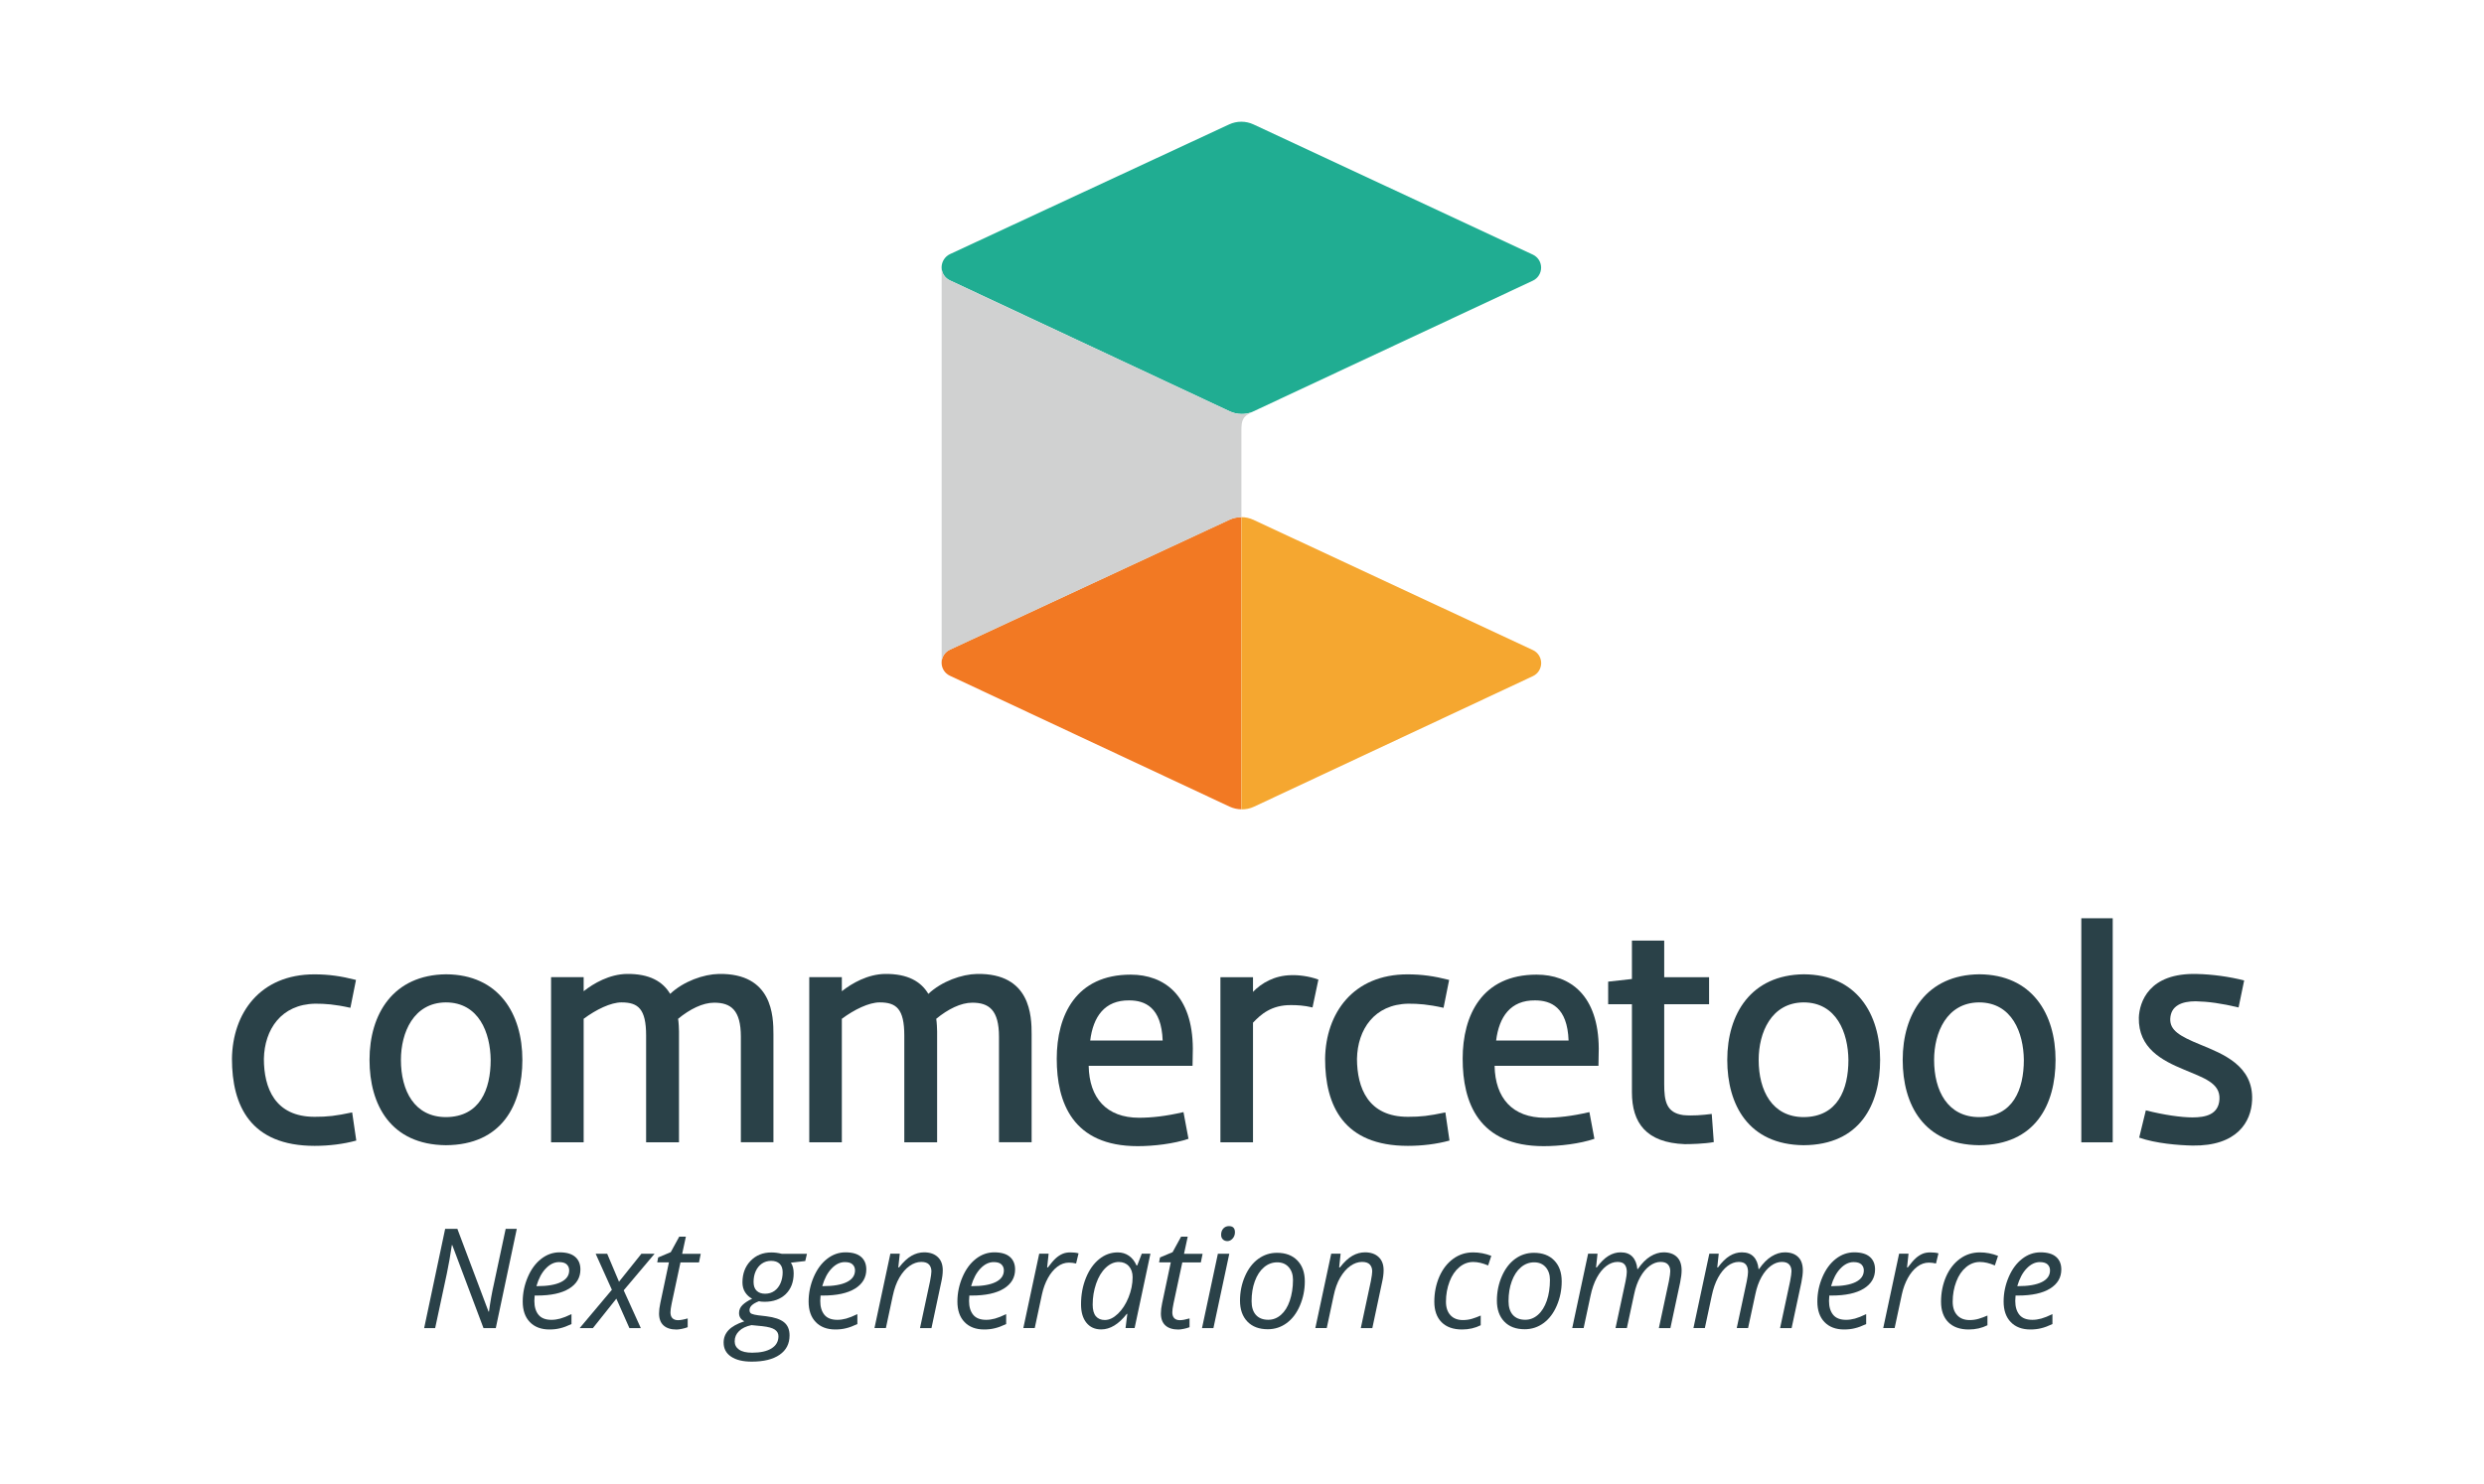
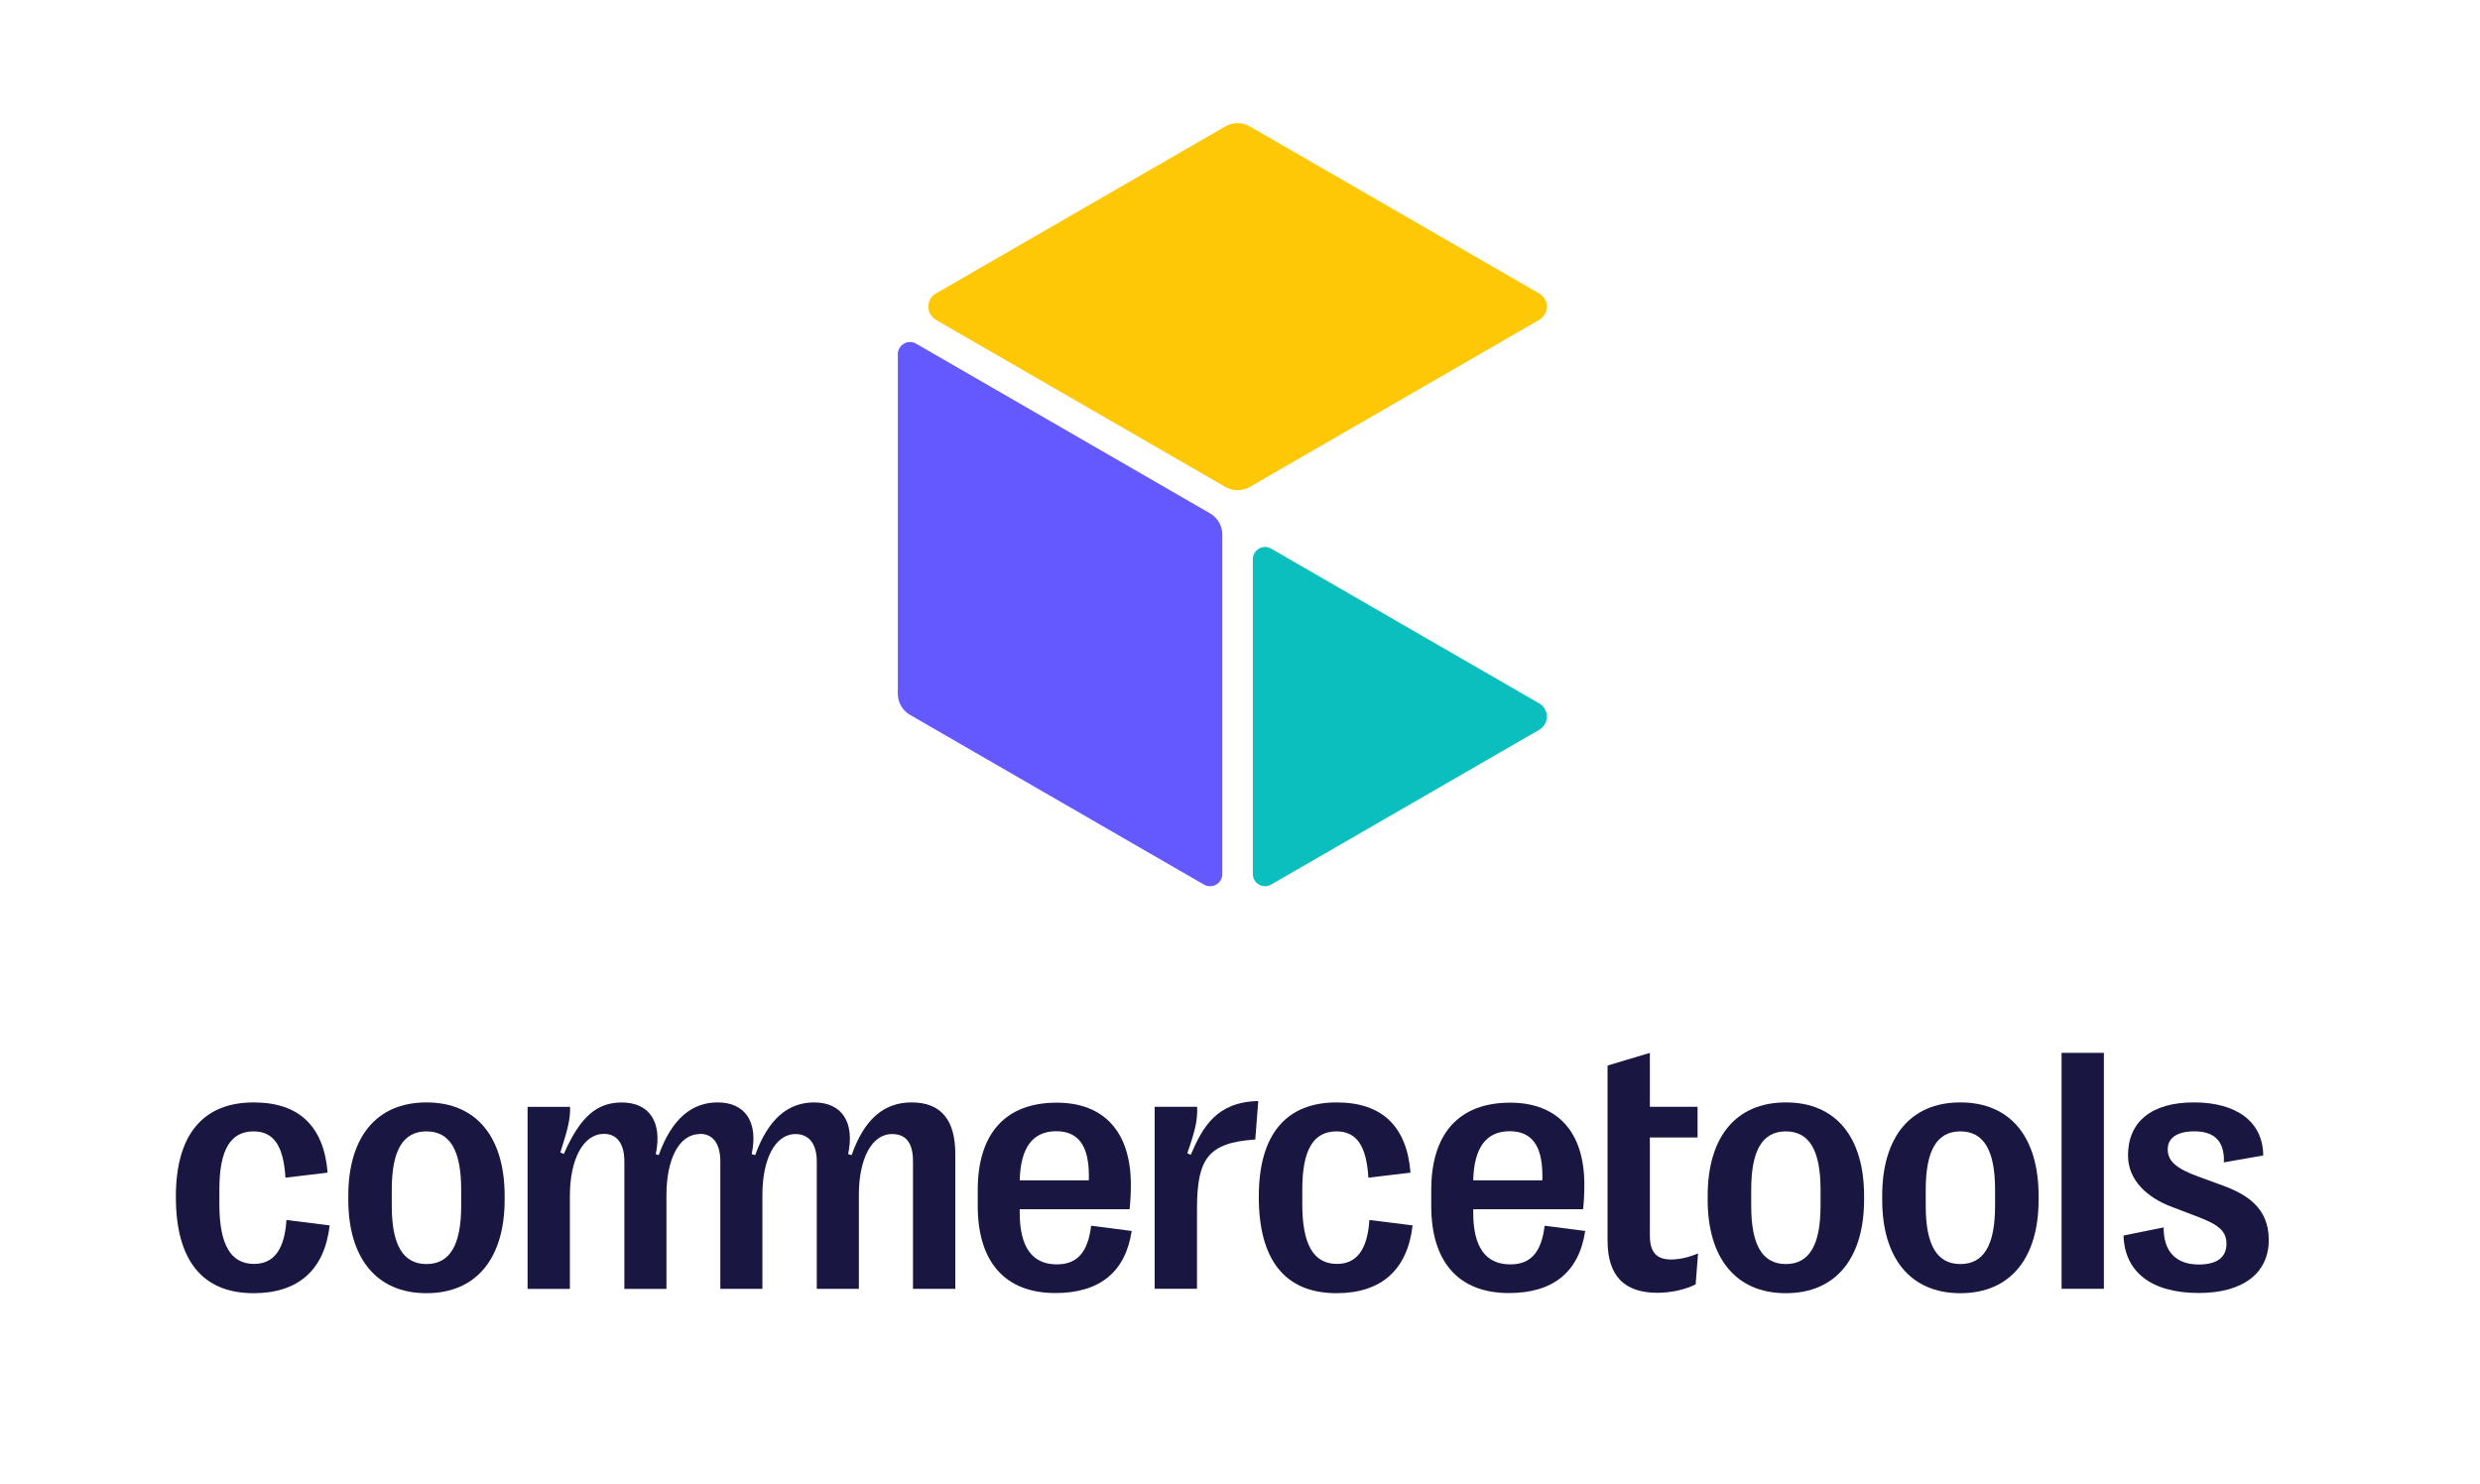
- <svg xmlns="http://www.w3.org/2000/svg" xmlns:xlink="http://www.w3.org/1999/xlink" version="1.1" id="commercetools" x="0px" y="0px" viewBox="0 0 422.36 252.28" style="enable-background:new 0 0 422.36 252.28;" xml:space="preserve">
-   <style type="text/css">
- 	.st0{fill:#2A4148;}
- 	.st1{clip-path:url(#SVGID_2_);fill:#2A4148;}
- 	.st2{fill:#F27923;}
- 	.st3{clip-path:url(#SVGID_4_);fill:#F5A730;}
- 	.st4{clip-path:url(#SVGID_4_);fill:#20AD92;}
- 	.st5{fill:#D0D1D1;}
- </style>
-   <g>
-     <g>
-       <path class="st0" d="M53.5,189.95c2.24,0,3.54-0.15,6.38-0.75l0.7,4.79c-2.19,0.6-4.64,0.9-7.08,0.9    c-10.92,0-14.06-6.83-14.06-14.81c0.1-7.78,4.79-14.36,14.01-14.36c2.44,0,4.54,0.3,7.08,0.95l-0.95,4.74    c-2.69-0.6-4.29-0.7-5.98-0.7c-5.79,0.1-8.63,4.39-8.73,9.38C44.87,185.01,46.72,189.95,53.5,189.95L53.5,189.95z" />
-       <path class="st0" d="M75.85,190c5.74-0.05,7.58-4.69,7.58-9.73c-0.05-4.59-1.99-9.78-7.63-9.78c-5.49,0.05-7.63,5.14-7.63,9.78    C68.17,185.51,70.46,190,75.85,190L75.85,190z M75.85,165.71c8.98,0.05,12.97,6.73,12.97,14.56c0,7.63-3.44,14.46-13.02,14.51    c-9.38-0.1-12.97-6.88-12.97-14.51C62.83,172.44,66.87,165.81,75.85,165.71L75.85,165.71z" />
-       <path class="st0" d="M125.97,194.29v-17.96c0-4.54-1.7-5.79-4.54-5.79c-1.94,0-4.14,1.1-6.13,2.74c0.1,0.6,0.15,1.8,0.15,2.15    v18.85h-5.59v-18.15c0-4.54-1.35-5.64-4.19-5.64c-1.8,0-4.29,1.2-6.43,2.79v21H93.7v-28.08h5.54v2.39    c1.7-1.35,4.39-2.89,7.33-2.94c3.89-0.05,6.13,1.3,7.38,3.39c2.29-2.15,5.69-3.34,8.28-3.39c9.13-0.15,9.28,7.18,9.28,10.27v18.35    H125.97L125.97,194.29z" />
-       <path class="st0" d="M169.86,194.29v-17.96c0-4.54-1.7-5.79-4.54-5.79c-1.94,0-4.14,1.1-6.13,2.74c0.1,0.6,0.15,1.8,0.15,2.15    v18.85h-5.58v-18.15c0-4.54-1.35-5.64-4.19-5.64c-1.8,0-4.29,1.2-6.43,2.79v21h-5.54v-28.08h5.54v2.39    c1.7-1.35,4.39-2.89,7.33-2.94c3.89-0.05,6.13,1.3,7.38,3.39c2.29-2.15,5.69-3.34,8.28-3.39c9.13-0.15,9.28,7.18,9.28,10.27v18.35    H169.86L169.86,194.29z" />
-       <path class="st0" d="M185.37,176.98h12.32c-0.2-5.69-3.04-6.83-5.69-6.83C187.81,170.1,185.87,172.94,185.37,176.98L185.37,176.98    z M201.23,189.15l0.85,4.54c-2.49,0.85-5.94,1.25-8.63,1.25c-11.07,0-13.77-7.43-13.77-14.86c0-7.43,3.29-14.31,12.57-14.31    c5.74,0,10.52,3.54,10.57,12.57l-0.05,2.94h-17.66c0.1,5.49,3.04,8.83,8.58,8.83C195.89,190.1,198.19,189.85,201.23,189.15    L201.23,189.15z" />
-       <path class="st0" d="M223.17,171.35c-1.45-0.35-2.69-0.4-3.59-0.4c-3.44-0.05-5.24,1.64-6.53,2.99v20.35h-5.54v-28.08h5.54v2.49    c1.45-1.5,3.64-2.79,6.48-2.84c1.15-0.05,3.04,0.15,4.64,0.75L223.17,171.35L223.17,171.35z" />
-       <path class="st0" d="M239.38,189.95c2.24,0,3.54-0.15,6.38-0.75l0.7,4.79c-2.19,0.6-4.64,0.9-7.08,0.9    c-10.92,0-14.07-6.83-14.07-14.81c0.1-7.78,4.79-14.36,14.01-14.36c2.44,0,4.54,0.3,7.08,0.95l-0.95,4.74    c-2.69-0.6-4.29-0.7-5.99-0.7c-5.79,0.1-8.63,4.39-8.73,9.38C230.75,185.01,232.6,189.95,239.38,189.95L239.38,189.95z" />
-       <path class="st0" d="M254.39,176.98h12.32c-0.2-5.69-3.04-6.83-5.69-6.83C256.84,170.1,254.89,172.94,254.39,176.98L254.39,176.98    z M270.25,189.15l0.85,4.54c-2.49,0.85-5.93,1.25-8.63,1.25c-11.07,0-13.77-7.43-13.77-14.86c0-7.43,3.29-14.31,12.57-14.31    c5.74,0,10.52,3.54,10.57,12.57l-0.05,2.94h-17.66c0.1,5.49,3.04,8.83,8.58,8.83C264.92,190.1,267.21,189.85,270.25,189.15    L270.25,189.15z" />
-       <path class="st0" d="M290.6,170.8h-7.63v13.62c0,2.84,0.35,4.84,3.24,5.24c1.6,0.15,3.24,0,4.84-0.2l0.35,4.79    c-1.65,0.3-3.99,0.35-4.94,0.35c-6.53-0.25-8.98-3.59-8.98-8.83V170.8h-4.04v-3.84l4.04-0.45v-6.53h5.49v6.23h7.63V170.8    L290.6,170.8z" />
-       <path class="st0" d="M306.71,190c5.74-0.05,7.58-4.69,7.58-9.73c-0.05-4.59-2-9.78-7.63-9.78c-5.49,0.05-7.63,5.14-7.63,9.78    C299.03,185.51,301.33,190,306.71,190L306.71,190z M306.71,165.71c8.98,0.05,12.97,6.73,12.97,14.56    c0,7.63-3.44,14.46-13.02,14.51c-9.38-0.1-12.97-6.88-12.97-14.51C293.69,172.44,297.73,165.81,306.71,165.71L306.71,165.71z" />
-       <path class="st0" d="M336.54,190c5.74-0.05,7.58-4.69,7.58-9.73c-0.05-4.59-2-9.78-7.63-9.78c-5.49,0.05-7.63,5.14-7.63,9.78    C328.86,185.51,331.15,190,336.54,190L336.54,190z M336.54,165.71c8.98,0.05,12.97,6.73,12.97,14.56    c0,7.63-3.44,14.46-13.02,14.51c-9.38-0.1-12.97-6.88-12.97-14.51C323.52,172.44,327.56,165.81,336.54,165.71L336.54,165.71z" />
-       <g>
-         <defs>
-           <rect id="SVGID_1_" x="39.44" y="20.71" width="343.49" height="174.22" />
-         </defs>
-         <clipPath id="SVGID_2_">
-           <use xlink:href="#SVGID_1_" style="overflow:visible;" />
-         </clipPath>
-         <polygon class="st1" points="353.89,194.29 353.89,156.18 359.23,156.18 359.23,194.29 353.89,194.29    " />
-         <path class="st1" d="M364.86,188.85c3.14,0.8,6.08,1.2,7.93,1.2c2.19,0,4.44-0.45,4.59-3.09c0.15-2.79-2.74-3.64-6.03-5.04     c-3.74-1.55-7.78-3.64-7.68-8.83c0.1-2.59,1.65-7.68,9.93-7.43c2.49,0.05,5.49,0.45,7.98,1.1l-0.95,4.59     c-2.94-0.7-5.14-1-7.28-1.05c-2.39,0-4.24,0.75-4.34,2.99c-0.05,1.9,1.45,2.89,5.14,4.39c3.74,1.55,9.03,3.54,8.78,9.43     c-0.15,3.74-2.59,7.83-10.12,7.73c-2.39-0.05-6.23-0.35-9.08-1.35L364.86,188.85L364.86,188.85z" />
-       </g>
-       <path class="st2" d="M161.52,110.49c-0.87,0.4-1.42,1.27-1.42,2.22c0,0.96,0.55,1.82,1.41,2.22l47.55,22.26    c0.64,0.3,1.32,0.45,2.01,0.46v-49.7c-0.71,0-1.41,0.15-2.07,0.46L161.52,110.49L161.52,110.49z" />
-       <g>
-         <defs>
-           <rect id="SVGID_3_" x="39.44" y="20.71" width="343.49" height="174.22" />
-         </defs>
-         <clipPath id="SVGID_4_">
-           <use xlink:href="#SVGID_3_" style="overflow:visible;" />
-         </clipPath>
-         <path class="st3" d="M211.08,87.96v49.7c0.74,0.01,1.47-0.14,2.15-0.46l47.41-22.2c0.86-0.4,1.41-1.27,1.41-2.22     c0-0.95-0.55-1.82-1.42-2.22l-47.49-22.14C212.49,88.12,211.79,87.96,211.08,87.96L211.08,87.96z" />
-         <path class="st4" d="M160.1,45.46c0,0.97,0.55,1.82,1.41,2.22l47.55,22.26c0.64,0.3,1.32,0.45,2.01,0.46     c0.6,0.01,1.21-0.09,1.78-0.31c0.45-0.21,0.37-0.17,1.33-0.62c4.91-2.28,1.66-0.76,46.45-21.73c0.86-0.4,1.41-1.27,1.41-2.22     c0-0.95-0.55-1.82-1.42-2.22l-47.49-22.14c-1.31-0.61-2.83-0.61-4.14,0l-47.48,22.07C160.66,43.64,160.11,44.51,160.1,45.46     L160.1,45.46z" />
-       </g>
-       <path class="st5" d="M211.08,73.21v14.76c-0.71,0-1.41,0.15-2.07,0.46l-47.48,22.07c-0.87,0.4-1.42,1.27-1.42,2.22l0-65.59    c0,0,0-1.89,0-1.66c0,0.96,0.55,1.82,1.41,2.23l47.56,22.26c0.64,0.3,1.32,0.45,2.01,0.46c0.6,0.01,1.21-0.09,1.78-0.31    l-0.08,0.04C211.3,70.83,211.08,71.51,211.08,73.21L211.08,73.21z" />
-     </g>
-     <g>
-       <path class="st0" d="M84.3,225.89h-2.09l-5.31-14.12h-0.07c-0.25,1.7-0.53,3.31-0.85,4.83l-1.99,9.29h-1.87l3.57-16.88h2.08    l5.3,14.08h0.07c0.23-1.72,0.51-3.28,0.83-4.67l2.01-9.41h1.89L84.3,225.89z" />
-       <path class="st0" d="M93.43,226.12c-1.42,0-2.53-0.42-3.34-1.26s-1.21-2-1.21-3.49c0-1.45,0.29-2.83,0.86-4.16    c0.57-1.33,1.33-2.36,2.28-3.1c0.95-0.74,1.99-1.11,3.13-1.11c1.18,0,2.06,0.26,2.65,0.77c0.59,0.51,0.89,1.23,0.89,2.14    c0,1.38-0.64,2.47-1.92,3.26s-3.1,1.18-5.48,1.18h-0.38l-0.05,0.92c0,1.01,0.24,1.79,0.71,2.36c0.47,0.57,1.21,0.85,2.2,0.85    c0.48,0,0.98-0.07,1.49-0.21s1.15-0.39,1.91-0.76v1.69c-0.72,0.34-1.36,0.58-1.92,0.71C94.71,226.05,94.1,226.12,93.43,226.12z     M95.04,214.66c-0.79,0-1.54,0.36-2.23,1.08c-0.7,0.72-1.23,1.73-1.6,3.01h0.14c1.75,0,3.1-0.23,4.03-0.69s1.4-1.12,1.4-1.99    c0-0.41-0.14-0.75-0.42-1.02S95.64,214.66,95.04,214.66z" />
-       <path class="st0" d="M104.8,220.88l-3.99,5.01h-2.25l5.48-6.52l-2.76-6.13h1.96l2.01,4.76l3.81-4.76h2.24l-5.25,6.22l2.91,6.43    h-1.94L104.8,220.88z" />
-       <path class="st0" d="M115.27,224.54c0.42,0,0.98-0.1,1.66-0.3v1.49c-0.26,0.11-0.58,0.2-0.97,0.28s-0.69,0.12-0.92,0.12    c-0.96,0-1.7-0.23-2.21-0.69s-0.77-1.14-0.77-2.05c0-0.51,0.07-1.08,0.21-1.73l1.47-6.95h-1.99l0.16-0.84l2.14-0.9l1.44-2.63h1.13    l-0.63,2.91h3.16l-0.3,1.47h-3.15l-1.49,6.97c-0.14,0.67-0.21,1.18-0.21,1.52c0,0.43,0.11,0.76,0.33,0.99    C114.56,224.42,114.87,224.54,115.27,224.54z" />
-       <path class="st0" d="M137.21,213.24l-0.29,1.24l-2.44,0.28c0.32,0.48,0.47,1.08,0.47,1.82c0,1.47-0.45,2.64-1.34,3.52    c-0.9,0.87-2.1,1.31-3.6,1.31c-0.42,0-0.75-0.03-0.97-0.09c-1.07,0.41-1.6,0.91-1.6,1.51c0,0.32,0.13,0.53,0.38,0.63    c0.25,0.1,0.62,0.19,1.11,0.25l1.35,0.16c1.39,0.17,2.4,0.51,3.03,1.02c0.63,0.51,0.94,1.25,0.94,2.24c0,1.42-0.56,2.51-1.69,3.29    c-1.12,0.78-2.7,1.17-4.74,1.17c-1.49,0-2.66-0.28-3.51-0.85c-0.85-0.57-1.27-1.36-1.27-2.4c0-0.81,0.28-1.51,0.83-2.1    c0.55-0.59,1.45-1.1,2.69-1.51c-0.6-0.32-0.9-0.78-0.9-1.4c0-0.53,0.2-0.99,0.59-1.37c0.39-0.38,0.94-0.74,1.64-1.07    c-0.48-0.25-0.88-0.61-1.19-1.09c-0.31-0.48-0.46-1.04-0.46-1.68c0-1.49,0.46-2.72,1.38-3.67c0.92-0.95,2.09-1.43,3.53-1.43    c0.6,0,1.19,0.08,1.78,0.23H137.21z M124.92,228.14c0,0.59,0.25,1.06,0.75,1.41c0.5,0.35,1.24,0.52,2.23,0.52    c1.4,0,2.5-0.24,3.28-0.73c0.79-0.49,1.18-1.18,1.18-2.07c0-0.48-0.21-0.85-0.62-1.13c-0.42-0.28-1.12-0.47-2.12-0.58l-1.84-0.18    c-0.92,0.19-1.63,0.53-2.12,1.02C125.17,226.87,124.92,227.45,124.92,228.14z M128.13,218.04c0,0.65,0.17,1.15,0.52,1.49    c0.35,0.34,0.83,0.51,1.44,0.51c0.61,0,1.14-0.16,1.59-0.48s0.8-0.77,1.04-1.33c0.24-0.57,0.36-1.18,0.36-1.84    c0-0.63-0.17-1.11-0.51-1.44c-0.34-0.33-0.82-0.5-1.45-0.5c-0.6,0-1.13,0.16-1.58,0.47s-0.8,0.75-1.05,1.3    S128.13,217.39,128.13,218.04z" />
-       <path class="st0" d="M142.04,226.12c-1.42,0-2.53-0.42-3.34-1.26s-1.21-2-1.21-3.49c0-1.45,0.29-2.83,0.86-4.16    c0.57-1.33,1.33-2.36,2.28-3.1c0.95-0.74,1.99-1.11,3.13-1.11c1.18,0,2.06,0.26,2.65,0.77c0.59,0.51,0.89,1.23,0.89,2.14    c0,1.38-0.64,2.47-1.92,3.26s-3.1,1.18-5.48,1.18h-0.38l-0.05,0.92c0,1.01,0.24,1.79,0.71,2.36c0.47,0.57,1.21,0.85,2.2,0.85    c0.48,0,0.98-0.07,1.49-0.21s1.15-0.39,1.91-0.76v1.69c-0.72,0.34-1.36,0.58-1.92,0.71C143.32,226.05,142.71,226.12,142.04,226.12    z M143.64,214.66c-0.79,0-1.54,0.36-2.23,1.08c-0.7,0.72-1.23,1.73-1.6,3.01h0.14c1.75,0,3.1-0.23,4.03-0.69s1.4-1.12,1.4-1.99    c0-0.41-0.14-0.75-0.42-1.02S144.24,214.66,143.64,214.66z" />
-       <path class="st0" d="M156.43,225.89l1.71-7.99c0.15-0.8,0.23-1.35,0.23-1.66c0-0.49-0.14-0.87-0.41-1.17    c-0.27-0.29-0.71-0.44-1.31-0.44c-0.68,0-1.35,0.23-2,0.69s-1.22,1.12-1.72,1.97c-0.5,0.85-0.87,1.89-1.13,3.11l-1.17,5.48h-1.94    l2.7-12.65h1.6l-0.25,2.34h0.12c0.74-0.94,1.45-1.6,2.14-1.99c0.69-0.39,1.4-0.58,2.14-0.58c0.98,0,1.75,0.27,2.31,0.8    c0.57,0.53,0.85,1.28,0.85,2.25c0,0.61-0.09,1.3-0.27,2.08l-1.65,7.76H156.43z" />
-       <path class="st0" d="M167.34,226.12c-1.42,0-2.53-0.42-3.34-1.26s-1.21-2-1.21-3.49c0-1.45,0.29-2.83,0.86-4.16    c0.57-1.33,1.33-2.36,2.28-3.1c0.95-0.74,1.99-1.11,3.13-1.11c1.18,0,2.06,0.26,2.65,0.77c0.59,0.51,0.89,1.23,0.89,2.14    c0,1.38-0.64,2.47-1.92,3.26s-3.1,1.18-5.48,1.18h-0.38l-0.05,0.92c0,1.01,0.24,1.79,0.71,2.36c0.47,0.57,1.21,0.85,2.2,0.85    c0.48,0,0.98-0.07,1.49-0.21s1.15-0.39,1.91-0.76v1.69c-0.72,0.34-1.36,0.58-1.92,0.71C168.62,226.05,168.01,226.12,167.34,226.12    z M168.95,214.66c-0.79,0-1.54,0.36-2.23,1.08c-0.7,0.72-1.23,1.73-1.6,3.01h0.14c1.75,0,3.1-0.23,4.03-0.69s1.4-1.12,1.4-1.99    c0-0.41-0.14-0.75-0.42-1.02S169.55,214.66,168.95,214.66z" />
-       <path class="st0" d="M182,213.01c0.53,0,0.99,0.05,1.39,0.16l-0.42,1.73c-0.41-0.1-0.81-0.15-1.21-0.15    c-0.7,0-1.36,0.23-1.97,0.69s-1.15,1.1-1.6,1.92s-0.79,1.73-1.01,2.73l-1.24,5.79H174l2.7-12.65h1.6l-0.25,2.34h0.12    c0.55-0.73,1.01-1.26,1.37-1.58c0.36-0.32,0.74-0.57,1.14-0.74S181.52,213.01,182,213.01z" />
-       <path class="st0" d="M190.06,213.01c0.71,0,1.34,0.19,1.89,0.57c0.55,0.38,0.98,0.93,1.29,1.64h0.13l0.77-1.99h1.47l-2.69,12.65    h-1.54l0.3-2.41h-0.09c-1.38,1.76-2.83,2.64-4.35,2.64c-1.07,0-1.91-0.38-2.52-1.14s-0.91-1.8-0.91-3.13    c0-1.6,0.27-3.09,0.82-4.46c0.55-1.37,1.3-2.44,2.26-3.22S188.91,213.01,190.06,213.01z M187.86,224.51    c0.75,0,1.49-0.36,2.23-1.07s1.34-1.64,1.8-2.78c0.46-1.14,0.69-2.29,0.69-3.43c0-0.79-0.22-1.42-0.65-1.89    c-0.43-0.47-1-0.7-1.7-0.7c-0.8,0-1.54,0.33-2.23,0.99c-0.69,0.66-1.23,1.56-1.62,2.69c-0.39,1.13-0.59,2.32-0.59,3.58    c0,0.88,0.18,1.53,0.54,1.97C186.7,224.3,187.21,224.51,187.86,224.51z" />
-       <path class="st0" d="M200.6,224.54c0.42,0,0.98-0.1,1.66-0.3v1.49c-0.26,0.11-0.58,0.2-0.97,0.28s-0.69,0.12-0.92,0.12    c-0.96,0-1.7-0.23-2.21-0.69s-0.77-1.14-0.77-2.05c0-0.51,0.07-1.08,0.21-1.73l1.47-6.95h-1.99l0.16-0.84l2.14-0.9l1.44-2.63h1.13    l-0.63,2.91h3.16l-0.3,1.47h-3.15l-1.49,6.97c-0.14,0.67-0.21,1.18-0.21,1.52c0,0.43,0.11,0.76,0.33,0.99    C199.88,224.42,200.2,224.54,200.6,224.54z" />
-       <path class="st0" d="M206.32,225.89h-1.94l2.7-12.65h1.94L206.32,225.89z M207.63,210.01c0-0.43,0.12-0.78,0.37-1.06    c0.25-0.27,0.57-0.41,0.96-0.41c0.68,0,1.02,0.35,1.02,1.04c0,0.42-0.13,0.78-0.39,1.07c-0.26,0.29-0.56,0.44-0.89,0.44    c-0.31,0-0.56-0.09-0.76-0.28C207.73,210.62,207.63,210.35,207.63,210.01z" />
-       <path class="st0" d="M217.13,213.08c1.46,0,2.62,0.43,3.46,1.3c0.85,0.87,1.27,2.06,1.27,3.57c0,1.45-0.28,2.81-0.83,4.1    s-1.3,2.28-2.25,2.98c-0.95,0.7-2.02,1.05-3.21,1.05c-1.48,0-2.63-0.43-3.47-1.3c-0.84-0.87-1.26-2.06-1.26-3.57    c0-1.46,0.28-2.84,0.84-4.13c0.56-1.29,1.32-2.28,2.27-2.97C214.91,213.42,215.96,213.08,217.13,213.08z M219.85,217.68    c0-0.88-0.24-1.6-0.72-2.15c-0.48-0.55-1.13-0.83-1.96-0.83c-0.84,0-1.59,0.28-2.26,0.85c-0.67,0.57-1.18,1.36-1.55,2.37    c-0.37,1.01-0.55,2.14-0.55,3.38c0,1.01,0.24,1.79,0.73,2.34c0.49,0.55,1.19,0.83,2.11,0.83c0.8,0,1.52-0.28,2.16-0.84    c0.64-0.56,1.14-1.36,1.49-2.39S219.85,219.01,219.85,217.68z" />
-       <path class="st0" d="M231.38,225.89l1.71-7.99c0.15-0.8,0.23-1.35,0.23-1.66c0-0.49-0.14-0.87-0.41-1.17    c-0.27-0.29-0.71-0.44-1.31-0.44c-0.68,0-1.35,0.23-2,0.69c-0.65,0.46-1.22,1.12-1.72,1.97c-0.5,0.85-0.87,1.89-1.12,3.11    l-1.17,5.48h-1.94l2.7-12.65h1.6l-0.25,2.34h0.12c0.74-0.94,1.45-1.6,2.14-1.99s1.4-0.58,2.14-0.58c0.98,0,1.75,0.27,2.31,0.8    c0.57,0.53,0.85,1.28,0.85,2.25c0,0.61-0.09,1.3-0.27,2.08l-1.65,7.76H231.38z" />
-       <path class="st0" d="M248.59,226.12c-1.49,0-2.65-0.41-3.47-1.23s-1.24-1.99-1.24-3.49c0-1.54,0.29-2.96,0.85-4.26    c0.57-1.3,1.36-2.31,2.36-3.04s2.13-1.09,3.39-1.09c1.05,0,2.09,0.2,3.09,0.59l-0.54,1.63c-0.92-0.39-1.77-0.59-2.53-0.59    c-0.86,0-1.65,0.29-2.36,0.88s-1.27,1.41-1.67,2.46c-0.4,1.05-0.61,2.19-0.61,3.42c0,0.99,0.26,1.75,0.77,2.3    c0.51,0.55,1.22,0.82,2.12,0.82c0.55,0,1.08-0.08,1.57-0.23c0.49-0.15,0.98-0.33,1.45-0.54v1.65    C250.82,225.88,249.76,226.12,248.59,226.12z" />
-       <path class="st0" d="M260.81,213.08c1.46,0,2.62,0.43,3.46,1.3c0.85,0.87,1.27,2.06,1.27,3.57c0,1.45-0.28,2.81-0.83,4.1    c-0.55,1.29-1.3,2.28-2.25,2.98c-0.95,0.7-2.02,1.05-3.21,1.05c-1.48,0-2.64-0.43-3.47-1.3c-0.84-0.87-1.26-2.06-1.26-3.57    c0-1.46,0.28-2.84,0.84-4.13s1.32-2.28,2.27-2.97S259.65,213.08,260.81,213.08z M263.54,217.68c0-0.88-0.24-1.6-0.72-2.15    c-0.48-0.55-1.13-0.83-1.96-0.83c-0.84,0-1.59,0.28-2.26,0.85c-0.67,0.57-1.18,1.36-1.55,2.37c-0.37,1.01-0.55,2.14-0.55,3.38    c0,1.01,0.24,1.79,0.73,2.34c0.49,0.55,1.19,0.83,2.11,0.83c0.8,0,1.52-0.28,2.16-0.84c0.64-0.56,1.14-1.36,1.5-2.39    S263.54,219.01,263.54,217.68z" />
-       <path class="st0" d="M274.69,225.89l1.71-7.99c0.14-0.72,0.21-1.24,0.21-1.56c0-0.54-0.12-0.96-0.36-1.26    c-0.24-0.3-0.65-0.45-1.22-0.45c-0.65,0-1.28,0.23-1.89,0.69c-0.61,0.46-1.15,1.12-1.62,1.98s-0.83,1.89-1.08,3.1l-1.17,5.48    h-1.94l2.7-12.65h1.6l-0.25,2.34h0.12c0.67-0.92,1.34-1.57,2-1.97s1.35-0.6,2.06-0.6c0.87,0,1.54,0.25,2.01,0.75    c0.47,0.5,0.75,1.2,0.83,2.09h0.09c0.66-0.96,1.37-1.68,2.11-2.14c0.75-0.46,1.5-0.7,2.26-0.7c0.98,0,1.73,0.26,2.27,0.79    c0.54,0.52,0.8,1.29,0.8,2.29c0,0.52-0.08,1.21-0.25,2.05l-1.66,7.76h-1.96l1.71-7.99c0.15-0.8,0.23-1.36,0.23-1.69    c0-0.48-0.13-0.86-0.4-1.15c-0.26-0.29-0.68-0.43-1.25-0.43c-0.62,0-1.24,0.22-1.85,0.67c-0.61,0.45-1.14,1.08-1.6,1.9    c-0.46,0.82-0.81,1.79-1.04,2.91l-1.24,5.77H274.69z" />
-       <path class="st0" d="M295.3,225.89l1.71-7.99c0.14-0.72,0.21-1.24,0.21-1.56c0-0.54-0.12-0.96-0.36-1.26    c-0.24-0.3-0.65-0.45-1.22-0.45c-0.65,0-1.28,0.23-1.89,0.69c-0.61,0.46-1.15,1.12-1.62,1.98s-0.83,1.89-1.08,3.1l-1.17,5.48    h-1.94l2.7-12.65h1.6l-0.25,2.34h0.12c0.67-0.92,1.34-1.57,2-1.97s1.35-0.6,2.06-0.6c0.87,0,1.54,0.25,2.01,0.75    c0.47,0.5,0.75,1.2,0.83,2.09h0.09c0.66-0.96,1.37-1.68,2.11-2.14c0.75-0.46,1.5-0.7,2.26-0.7c0.98,0,1.73,0.26,2.27,0.79    c0.54,0.52,0.8,1.29,0.8,2.29c0,0.52-0.08,1.21-0.25,2.05l-1.66,7.76h-1.96l1.71-7.99c0.15-0.8,0.23-1.36,0.23-1.69    c0-0.48-0.13-0.86-0.4-1.15c-0.26-0.29-0.68-0.43-1.25-0.43c-0.62,0-1.24,0.22-1.85,0.67c-0.61,0.45-1.14,1.08-1.6,1.9    c-0.46,0.82-0.81,1.79-1.04,2.91l-1.24,5.77H295.3z" />
-       <path class="st0" d="M313.56,226.12c-1.42,0-2.53-0.42-3.34-1.26c-0.81-0.84-1.21-2-1.21-3.49c0-1.45,0.29-2.83,0.86-4.16    c0.57-1.33,1.33-2.36,2.28-3.1c0.95-0.74,1.99-1.11,3.13-1.11c1.18,0,2.06,0.26,2.65,0.77s0.89,1.23,0.89,2.14    c0,1.38-0.64,2.47-1.92,3.26s-3.1,1.18-5.48,1.18h-0.38l-0.05,0.92c0,1.01,0.24,1.79,0.71,2.36c0.47,0.57,1.21,0.85,2.2,0.85    c0.48,0,0.98-0.07,1.5-0.21c0.51-0.14,1.15-0.39,1.91-0.76v1.69c-0.72,0.34-1.36,0.58-1.92,0.71    C314.85,226.05,314.23,226.12,313.56,226.12z M315.17,214.66c-0.79,0-1.54,0.36-2.23,1.08c-0.7,0.72-1.23,1.73-1.6,3.01h0.14    c1.75,0,3.1-0.23,4.03-0.69s1.4-1.12,1.4-1.99c0-0.41-0.14-0.75-0.42-1.02C316.21,214.79,315.77,214.66,315.17,214.66z" />
-       <path class="st0" d="M328.22,213.01c0.53,0,0.99,0.05,1.38,0.16l-0.42,1.73c-0.41-0.1-0.81-0.15-1.21-0.15    c-0.7,0-1.36,0.23-1.97,0.69s-1.15,1.1-1.6,1.92s-0.79,1.73-1.01,2.73l-1.24,5.79h-1.94l2.7-12.65h1.6l-0.25,2.34h0.12    c0.55-0.73,1.01-1.26,1.37-1.58c0.36-0.32,0.74-0.57,1.14-0.74S327.74,213.01,328.22,213.01z" />
-       <path class="st0" d="M334.75,226.12c-1.49,0-2.65-0.41-3.47-1.23s-1.24-1.99-1.24-3.49c0-1.54,0.29-2.96,0.85-4.26    c0.57-1.3,1.36-2.31,2.36-3.04s2.13-1.09,3.39-1.09c1.05,0,2.09,0.2,3.09,0.59l-0.54,1.63c-0.92-0.39-1.77-0.59-2.53-0.59    c-0.86,0-1.65,0.29-2.36,0.88s-1.27,1.41-1.67,2.46c-0.4,1.05-0.61,2.19-0.61,3.42c0,0.99,0.26,1.75,0.77,2.3    c0.51,0.55,1.22,0.82,2.12,0.82c0.55,0,1.08-0.08,1.57-0.23c0.49-0.15,0.98-0.33,1.45-0.54v1.65    C336.98,225.88,335.92,226.12,334.75,226.12z" />
-       <path class="st0" d="M345.23,226.12c-1.42,0-2.53-0.42-3.34-1.26c-0.81-0.84-1.21-2-1.21-3.49c0-1.45,0.29-2.83,0.86-4.16    c0.57-1.33,1.33-2.36,2.28-3.1c0.95-0.74,1.99-1.11,3.13-1.11c1.18,0,2.06,0.26,2.65,0.77s0.89,1.23,0.89,2.14    c0,1.38-0.64,2.47-1.92,3.26s-3.1,1.18-5.48,1.18h-0.38l-0.05,0.92c0,1.01,0.24,1.79,0.71,2.36c0.47,0.57,1.21,0.85,2.2,0.85    c0.48,0,0.98-0.07,1.5-0.21c0.51-0.14,1.15-0.39,1.91-0.76v1.69c-0.72,0.34-1.36,0.58-1.92,0.71    C346.51,226.05,345.9,226.12,345.23,226.12z M346.83,214.66c-0.79,0-1.54,0.36-2.23,1.08c-0.7,0.72-1.23,1.73-1.6,3.01h0.14    c1.75,0,3.1-0.23,4.03-0.69s1.4-1.12,1.4-1.99c0-0.41-0.14-0.75-0.42-1.02C347.87,214.79,347.43,214.66,346.83,214.66z" />
-     </g>
-   </g>
+ <svg xmlns="http://www.w3.org/2000/svg" width="423" height="253" viewBox="0 0 423 253" fill="none">
+   <path d="M153.136 118.328V60.423C153.136 58.822 154.87 57.817 156.258 58.618L206.402 87.571C207.69 88.314 208.482 89.689 208.482 91.177V149.082C208.482 150.683 206.747 151.688 205.359 150.887L155.216 121.934C153.927 121.191 153.136 119.816 153.136 118.328Z" fill="#6359FF" />
+   <path d="M159.642 50.056L209.003 21.558C210.292 20.814 211.879 20.814 213.168 21.558L262.53 50.056C264.264 51.055 264.264 53.562 262.53 54.562L213.168 83.059C211.879 83.803 210.292 83.803 209.003 83.059L159.642 54.562C157.907 53.562 157.907 51.055 159.642 50.056Z" fill="#FFC806" />
+   <path d="M213.689 149.082V95.384C213.689 93.783 215.424 92.778 216.812 93.579L262.534 119.977C264.269 120.977 264.269 123.484 262.534 124.484L216.812 150.882C215.424 151.683 213.689 150.683 213.689 149.077V149.082Z" fill="#0BBFBF" />
+   <path d="M186.106 209.067C185.552 213.767 183.59 215.663 180.254 215.663C176.118 215.663 173.928 212.796 173.928 206.849V206.257H192.674C192.826 204.745 192.883 203.447 192.883 202.063C192.883 193.107 188.352 188.08 180.226 188.08C171.497 188.08 166.768 193.363 166.768 202.954V205.698C166.768 215.284 171.469 220.553 180.017 220.553C187.471 220.553 191.968 217.027 193.025 209.962L186.106 209.071V209.067ZM180.16 192.951C183.86 192.951 185.723 195.349 185.723 200.523V201.324H173.928C174.071 195.732 176.146 192.951 180.16 192.951Z" fill="#191741" />
+   <path d="M48.859 208.091L56.228 209.01C55.365 216.554 50.93 220.577 43.249 220.577C34.521 220.577 30 214.957 30 204.191V204.068C30 193.543 34.634 188.037 43.277 188.037C51.077 188.037 55.256 192.183 55.877 200.016L48.689 200.874C48.362 195.462 46.699 192.979 43.249 192.979C39.283 192.979 37.416 196.173 37.416 202.892V205.371C37.416 212.289 39.34 215.582 43.334 215.582C46.736 215.582 48.532 213.099 48.859 208.095V208.091Z" fill="#191741" />
+   <path d="M72.742 188.037C64.165 188.037 59.407 194.012 59.407 203.982V204.631C59.407 214.535 64.17 220.577 72.742 220.577C81.314 220.577 86.076 214.535 86.076 204.631V203.982C86.076 194.012 81.314 188.037 72.742 188.037ZM78.66 205.693C78.66 212.412 76.698 215.606 72.742 215.606C68.785 215.606 66.823 212.412 66.823 205.693V202.921C66.823 196.202 68.742 192.979 72.742 192.979C76.741 192.979 78.66 196.202 78.66 202.921V205.693Z" fill="#191741" />
+   <path d="M334.371 188.037C325.794 188.037 321.036 194.012 321.036 203.982V204.631C321.036 214.535 325.794 220.577 334.371 220.577C342.947 220.577 347.714 214.535 347.714 204.631V203.982C347.714 194.012 342.943 188.037 334.371 188.037ZM340.289 205.693C340.289 212.412 338.341 215.606 334.371 215.606C330.4 215.606 328.462 212.412 328.462 205.693V202.921C328.462 196.202 330.381 192.979 334.371 192.979C338.36 192.979 340.289 196.202 340.289 202.921V205.693Z" fill="#191741" />
+   <path d="M358.85 179.583H351.633V219.828H358.85V179.583Z" fill="#191741" />
+   <path d="M233.568 208.091L240.936 209.01C240.074 216.554 235.643 220.577 227.957 220.577C219.229 220.577 214.708 214.957 214.708 204.191V204.068C214.708 193.543 219.343 188.037 227.986 188.037C235.785 188.037 239.965 192.183 240.585 200.016L233.397 200.874C233.07 195.462 231.407 192.979 227.957 192.979C223.991 192.979 222.124 196.173 222.124 202.892V205.371C222.124 212.289 224.048 215.582 228.042 215.582C231.445 215.582 233.241 213.099 233.568 208.095V208.091Z" fill="#191741" />
+   <path d="M386.973 211.493C386.973 217.141 382.595 220.543 375.051 220.543C367.01 220.543 362.394 217.018 362.195 210.744L369.047 209.356C368.99 213.407 371.123 215.686 375.022 215.686C378.074 215.686 379.756 214.502 379.756 212.17C379.756 209.839 378.254 208.797 374.288 207.323L370.322 205.811C366.365 204.3 362.963 201.405 362.963 197.083C362.963 191.345 366.957 188.032 374.203 188.032C381.448 188.032 385.997 191.321 386.025 197.083L379.316 198.268C379.458 194.595 377.633 192.97 374.288 192.97C371.364 192.97 369.739 194.069 369.739 196.05C369.739 198.031 371.156 199.329 375.122 200.751L379.079 202.196C383.045 203.651 386.973 205.897 386.973 211.488V211.493Z" fill="#191741" />
+   <path d="M304.603 188.037C296.026 188.037 291.269 194.012 291.269 203.982V204.631C291.269 214.535 296.026 220.577 304.603 220.577C313.18 220.577 317.947 214.535 317.947 204.631V203.982C317.947 194.012 313.175 188.037 304.603 188.037ZM310.521 205.693C310.521 212.412 308.569 215.606 304.603 215.606C300.637 215.606 298.694 212.412 298.694 205.693V202.921C298.694 196.202 300.613 192.979 304.603 192.979C308.593 192.979 310.521 196.202 310.521 202.921V205.693Z" fill="#191741" />
+   <path d="M285.071 214.829C286.407 214.829 288.061 214.473 289.629 213.796L289.217 219.065C287.582 219.923 285.066 220.51 282.706 220.51C277.086 220.51 274.191 217.672 274.191 211.583V181.749L281.408 179.588V188.786H289.544V194.017H281.408V210.725C281.408 213.687 282.621 214.834 285.071 214.834V214.829Z" fill="#191741" />
+   <path d="M263.458 209.067C262.904 213.767 260.947 215.663 257.606 215.663C253.465 215.663 251.28 212.796 251.28 206.849V206.257H270.026C270.178 204.745 270.234 203.447 270.234 202.063C270.234 193.107 265.704 188.08 257.578 188.08C248.849 188.08 244.12 193.363 244.12 202.954V205.698C244.12 215.284 248.821 220.553 257.369 220.553C264.828 220.553 269.32 217.027 270.381 209.962L263.458 209.071V209.067ZM257.511 192.951C261.212 192.951 263.074 195.349 263.074 200.523V201.324H251.28C251.422 195.732 253.498 192.951 257.511 192.951Z" fill="#191741" />
+   <path d="M112.351 197.031C114.573 190.842 117.995 188.037 122.401 188.037C127.164 188.037 129.358 191.439 128.211 196.851L128.803 197.031C131.026 190.842 134.447 188.037 138.854 188.037C143.616 188.037 145.81 191.439 144.663 196.851L145.255 197.031C147.435 190.819 150.833 188.037 155.481 188.037C160.537 188.037 162.94 191.056 162.94 196.822V219.833H155.723V198.04C155.723 194.965 154.538 193.434 152.169 193.434C148.563 193.434 146.492 197.87 146.492 203.807V219.837H139.313V198.102C139.313 195.088 137.963 193.434 135.717 193.434C132.115 193.434 130.04 197.87 130.04 203.807V219.837H122.861V198.102C122.861 195.088 121.62 193.396 119.374 193.396H119.364V193.439C119.364 193.439 119.355 193.439 119.35 193.439C115.749 193.439 113.673 197.874 113.673 203.812V219.842H106.494V198.107C106.494 195.093 105.253 193.401 103.007 193.401C99.519 193.401 97.202 197.666 97.202 203.992V219.842H89.985V188.795H97.23C97.297 190.686 96.937 192.368 95.577 196.566L96.169 196.832C98.951 190.473 101.817 188.047 106.044 188.047C110.806 188.047 112.995 191.449 111.849 196.86L112.361 197.04L112.351 197.031Z" fill="#191741" />
+   <path d="M214.106 194.363C206.051 194.908 204.165 197.599 204.165 206.257V219.828H196.948V188.781H204.193C204.26 190.97 203.966 192.539 202.511 196.704L203.104 196.969C205.122 192.273 207.468 187.952 214.618 187.805L214.106 194.358V194.363Z" fill="#191741" />
</svg>
